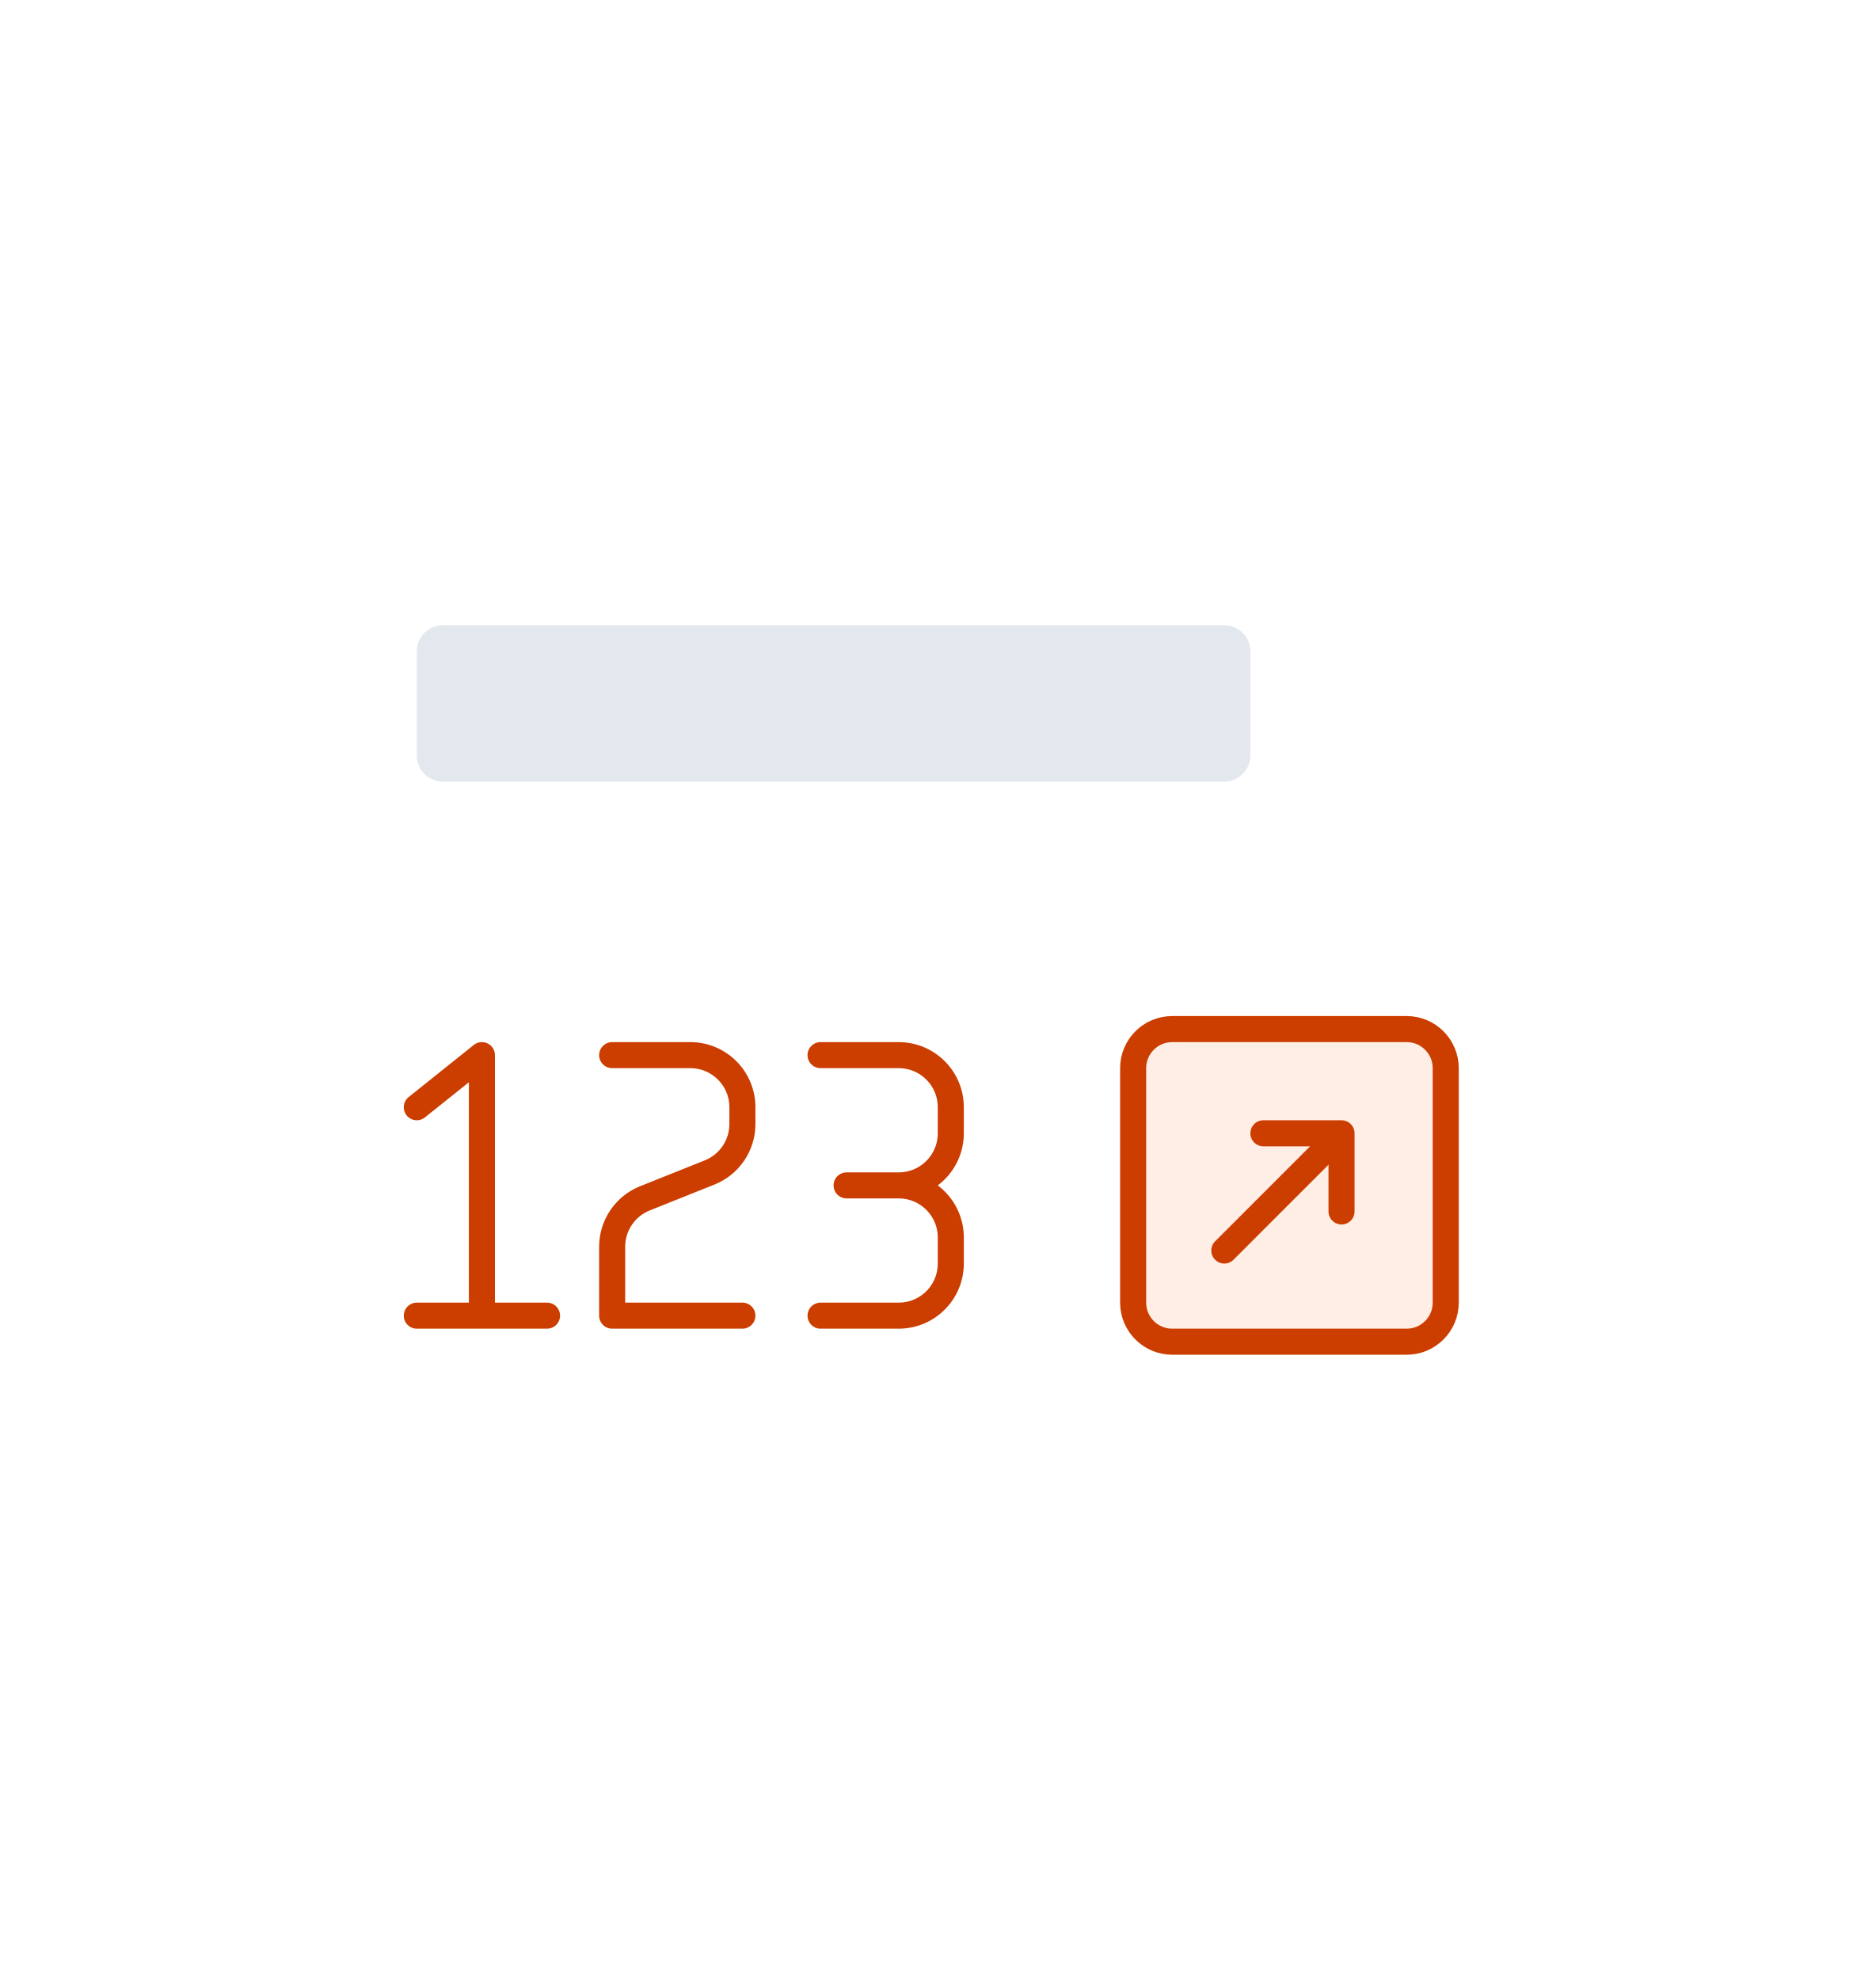
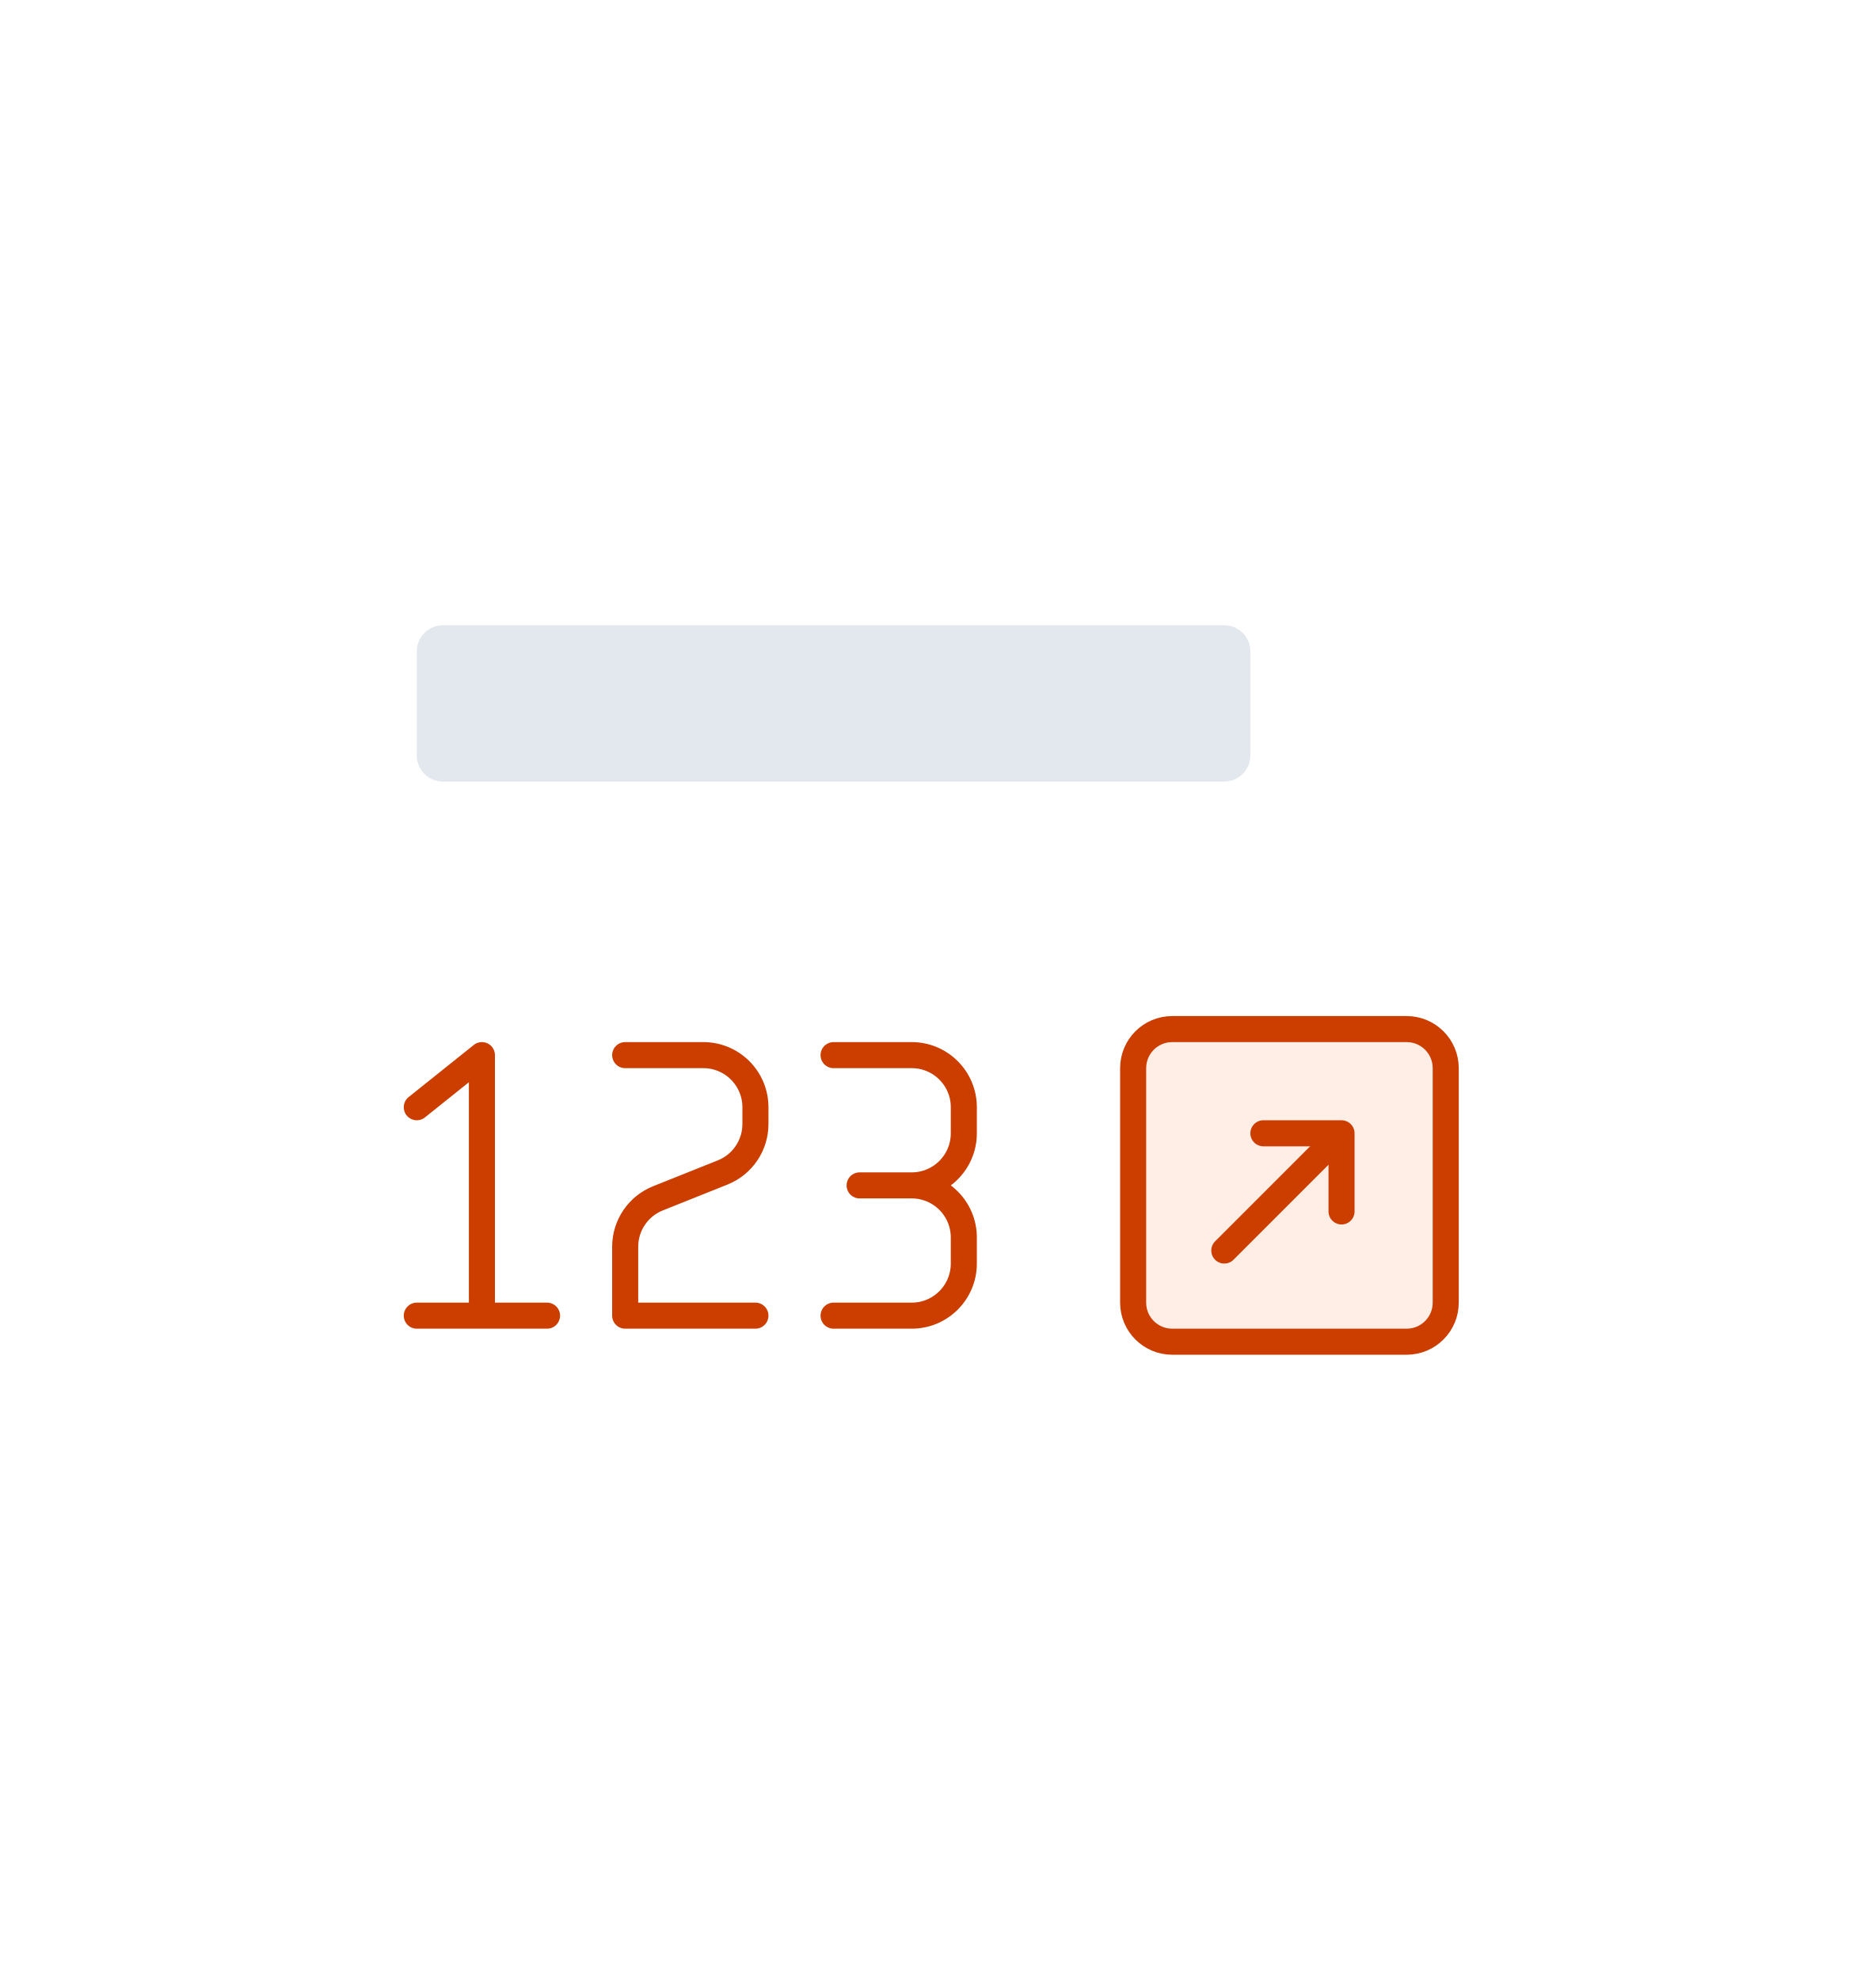
<svg xmlns="http://www.w3.org/2000/svg" width="72" height="76" fill="none">
  <rect width="32" height="6" x="16" y="24" fill="#E3E8EF" rx="1" />
-   <path stroke="#CC3D00" stroke-linecap="round" stroke-linejoin="round" d="M16 50.5h2.5m2.5 0h-2.5m-2.5-8 2.5-2v10M28.5 50.5h-5v-2.646a2 2 0 0 1 1.257-1.857l2.486-.994a2 2 0 0 0 1.257-1.857V42.5a2 2 0 0 0-2-2h-3M31.5 40.5h3a2 2 0 0 1 2 2v1a2 2 0 0 1-2 2h-1.715M31.5 50.5h3a2 2 0 0 0 2-2v-1a2 2 0 0 0-2-2h-2" />
+   <path stroke="#CC3D00" stroke-linecap="round" stroke-linejoin="round" d="M16 50.5h2.5m2.5 0h-2.5m-2.5-8 2.5-2v10M29 50.5h-5v-2.646a2 2 0 0 1 1.257-1.857l2.486-.994A2 2 0 0 0 29 43.146V42.5a2 2 0 0 0-2-2h-3M32 40.5h3a2 2 0 0 1 2 2v1a2 2 0 0 1-2 2h-1.715M32 50.5h3a2 2 0 0 0 2-2v-1a2 2 0 0 0-2-2h-2" />
  <rect width="12" height="12" x="43.5" y="39.5" fill="#FFEEE5" stroke="#CC3D00" rx="1.5" />
  <path stroke="#CC3D00" stroke-linecap="round" d="m47 48 4-4" />
  <path stroke="#CC3D00" stroke-linecap="round" stroke-linejoin="round" d="M48.5 43.5h3v3" />
</svg>
